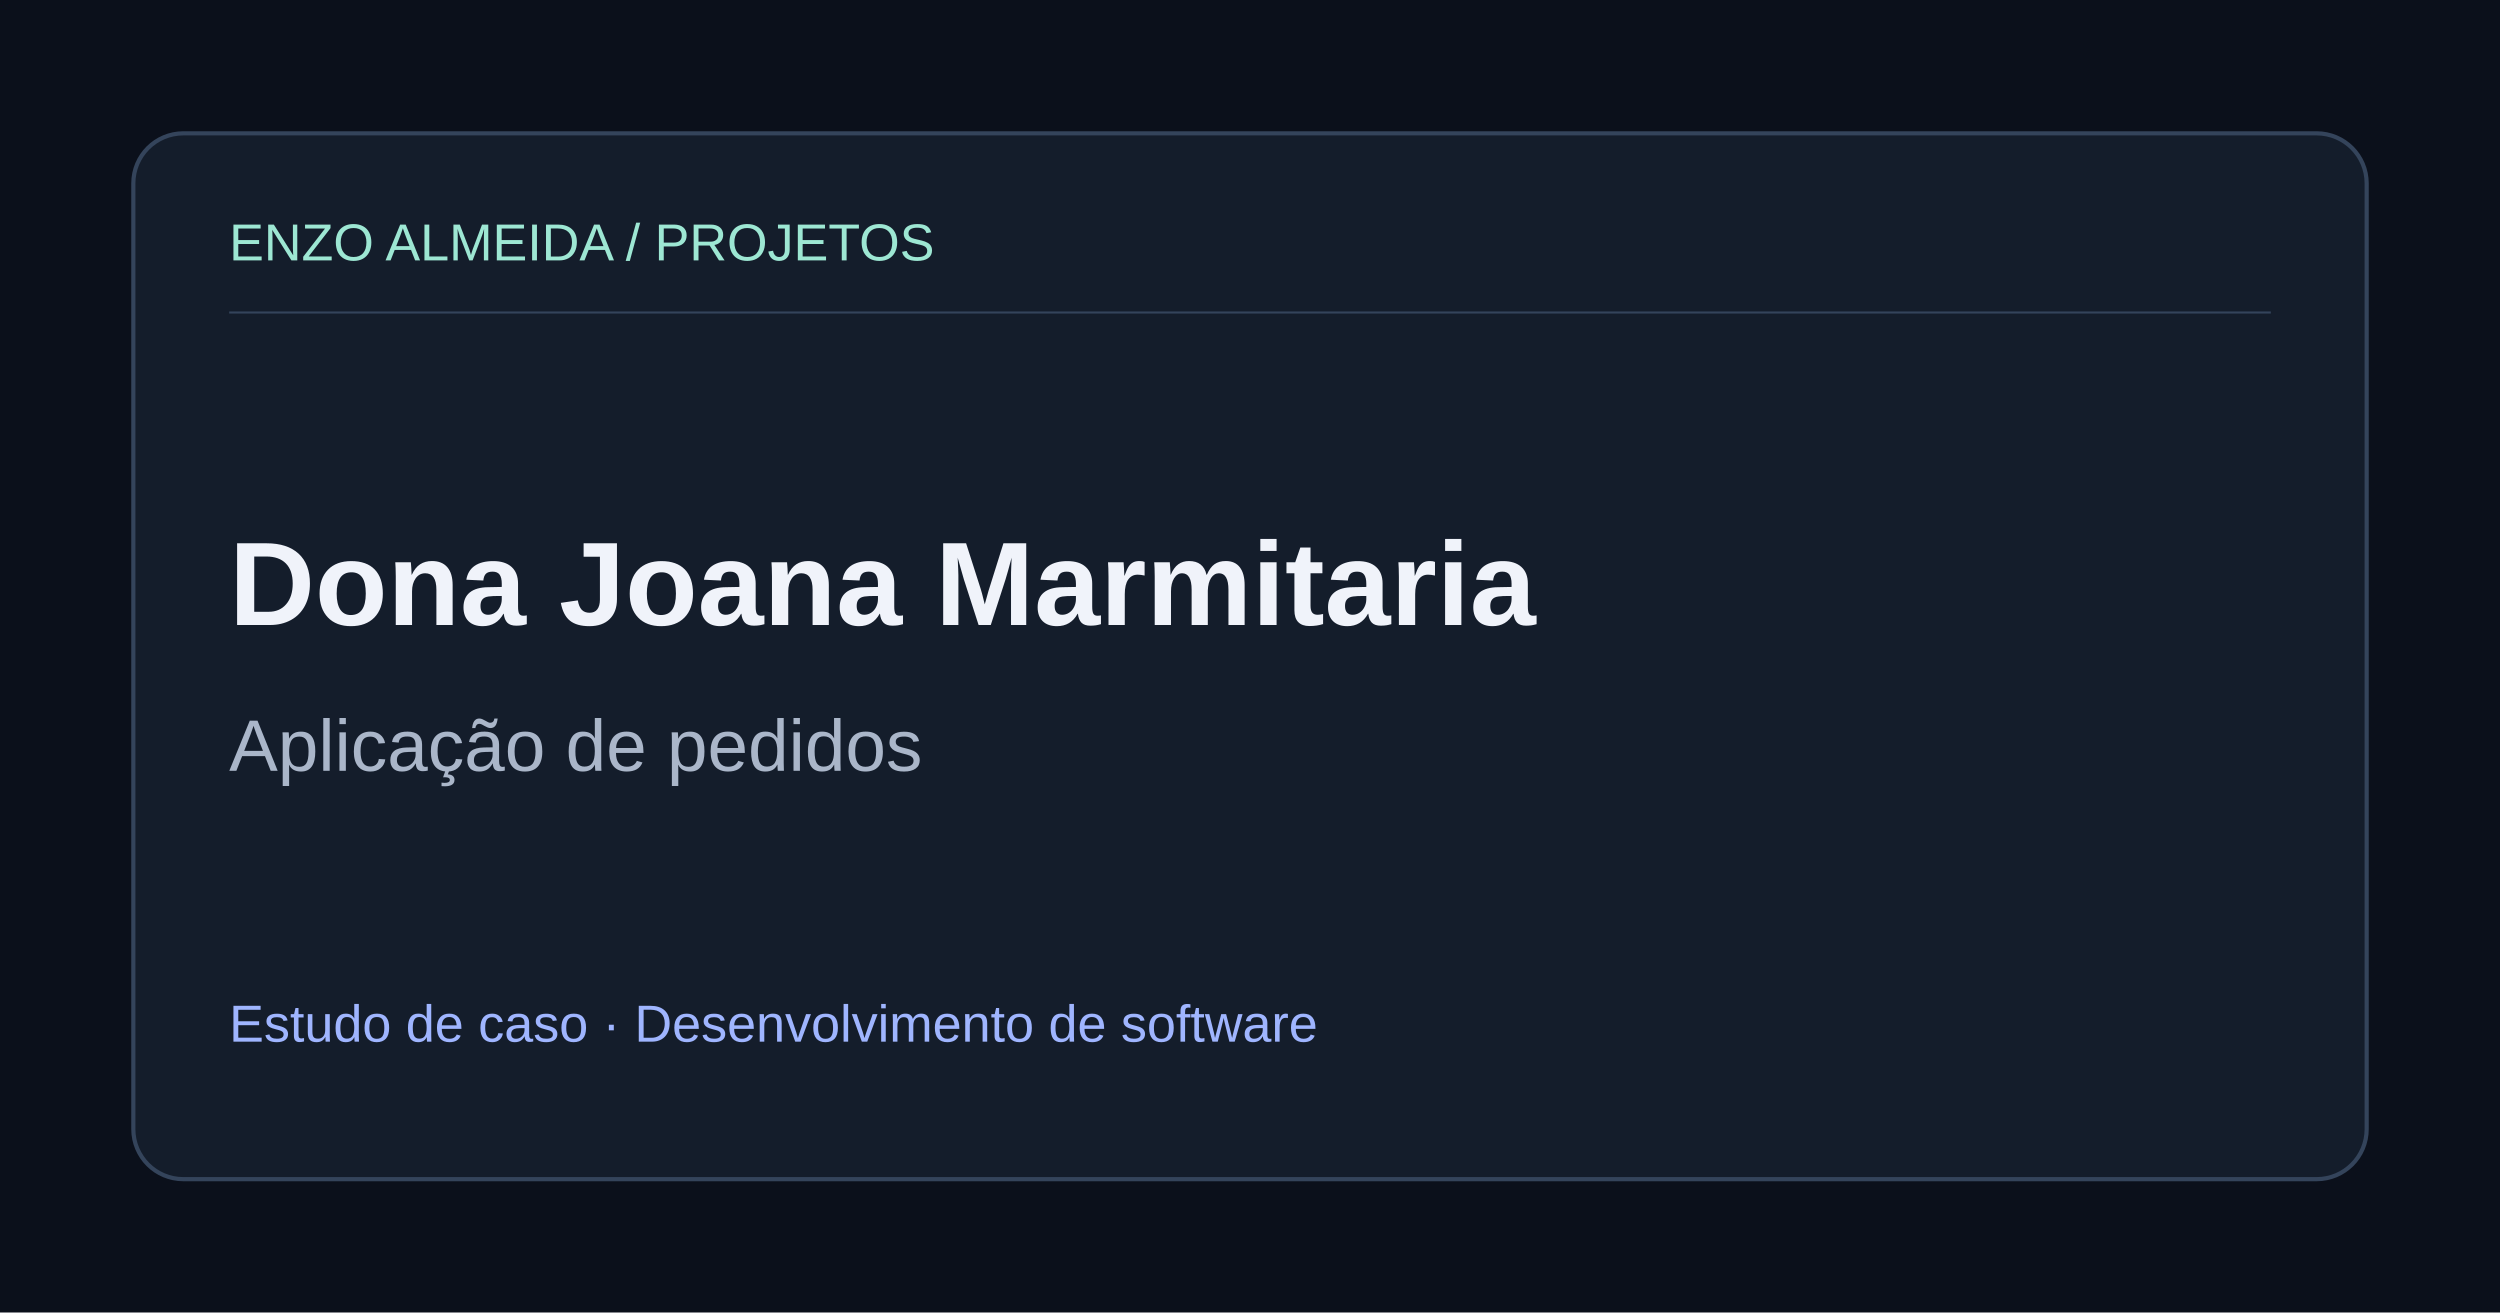
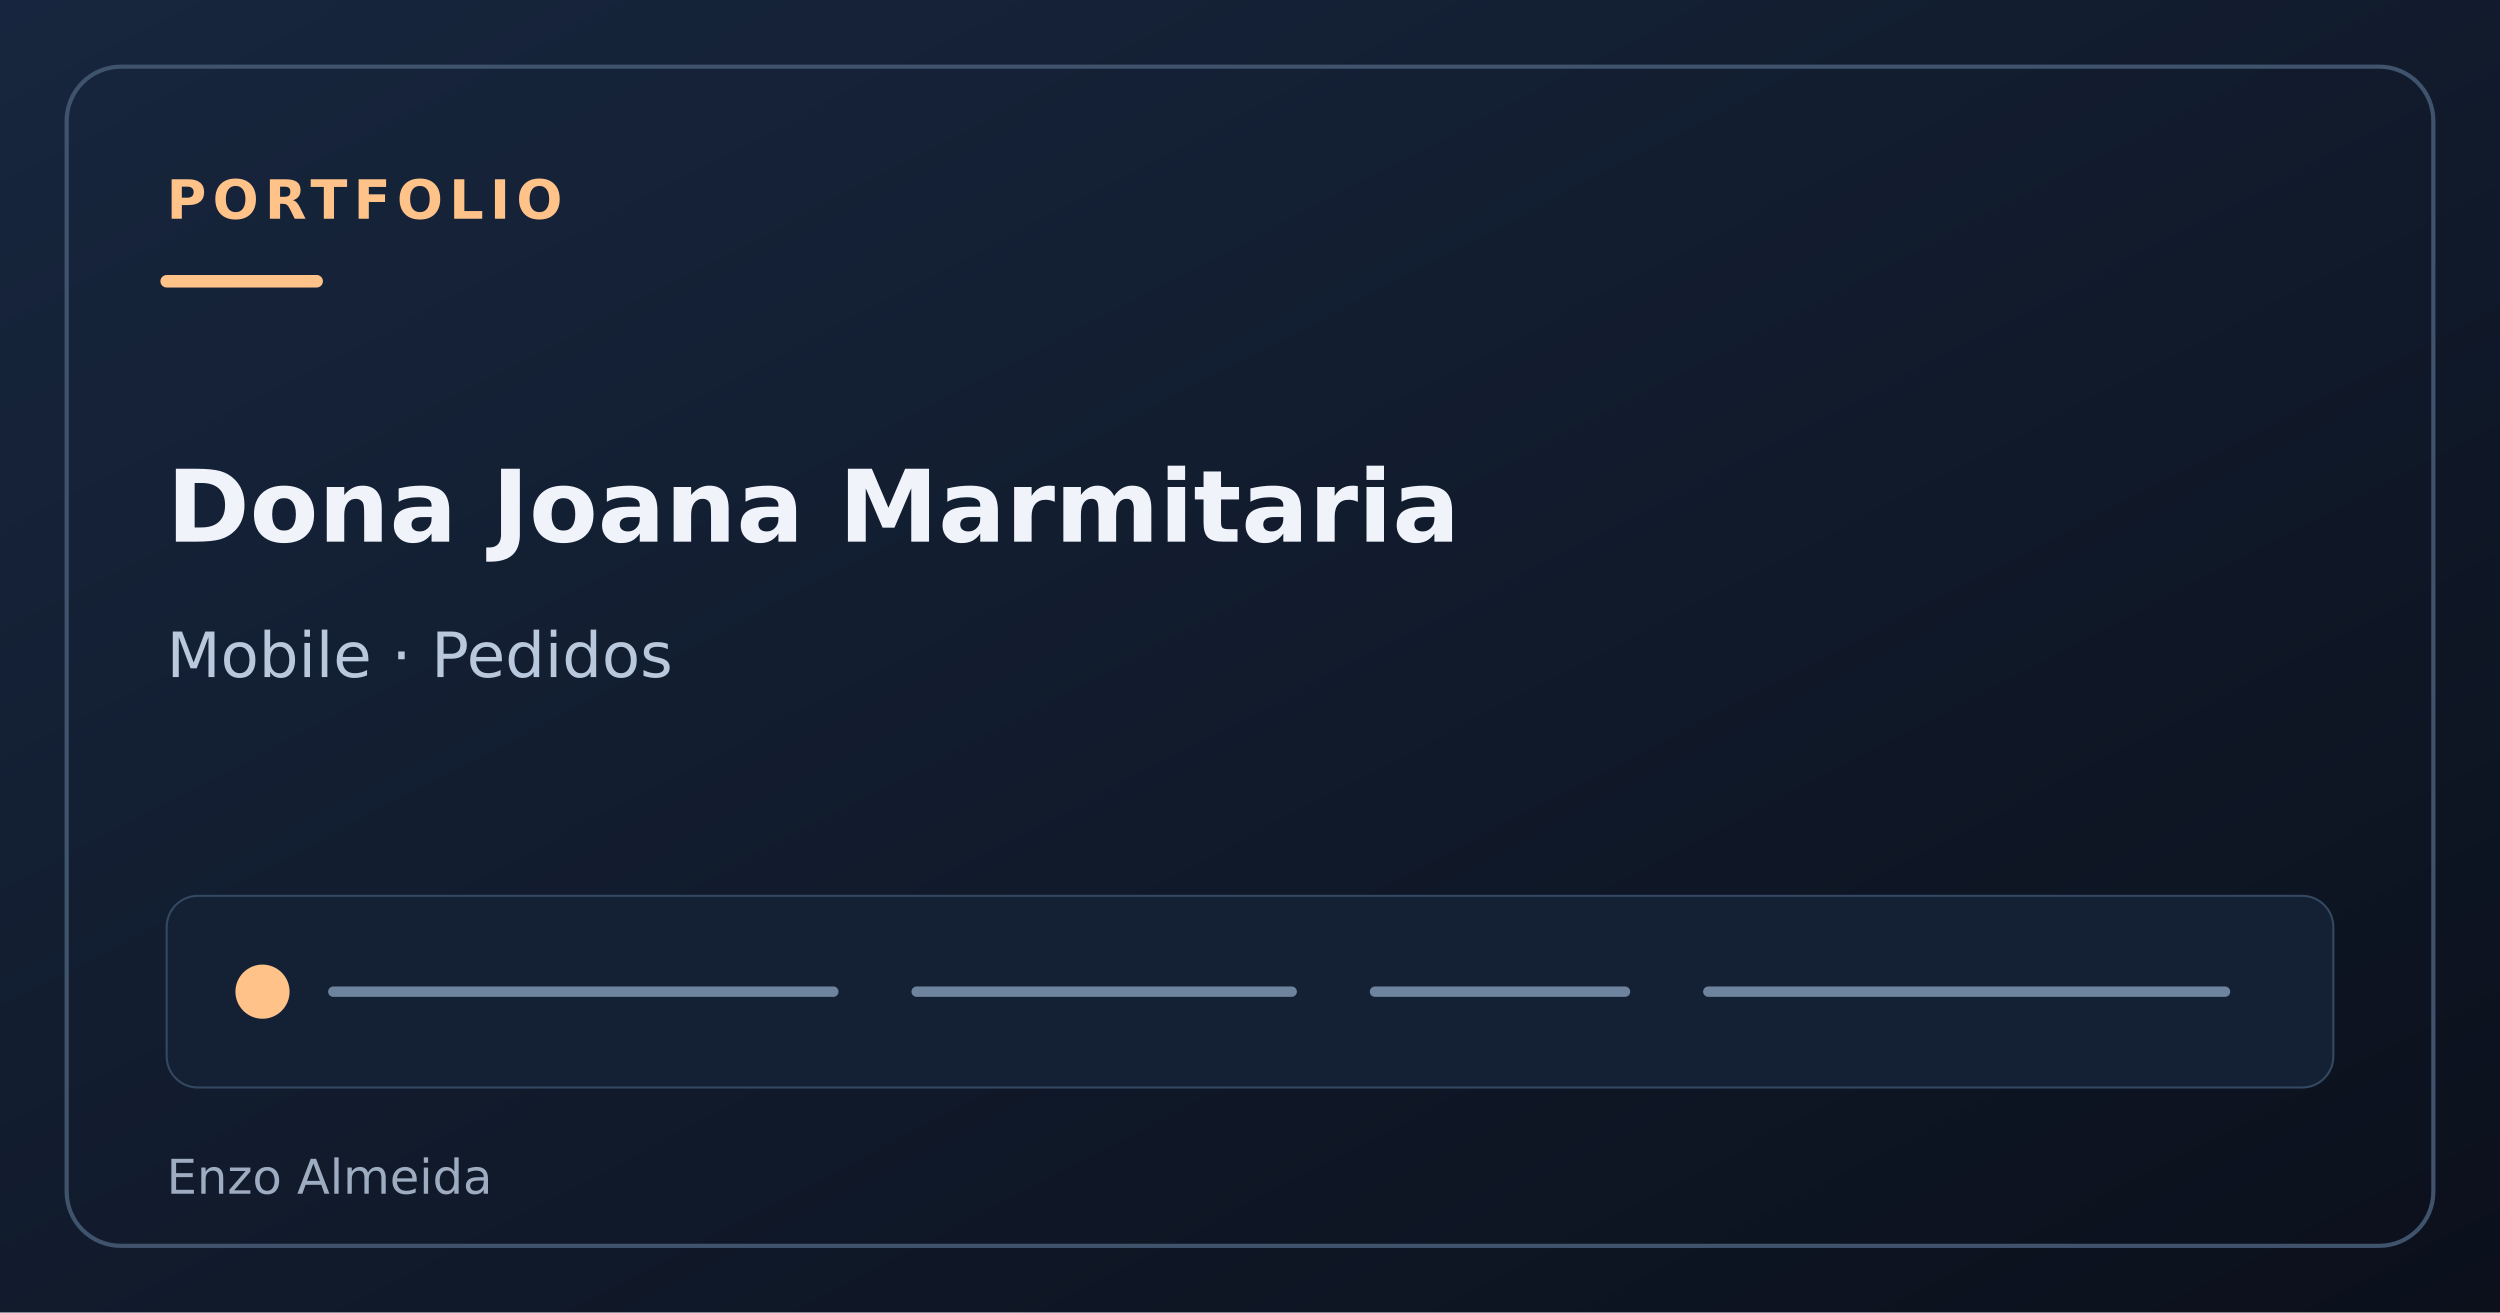
<svg xmlns="http://www.w3.org/2000/svg" width="1200" height="630" viewBox="0 0 1200 630">
-   <rect width="1200" height="630" fill="#0b101b" />
-   <rect x="64" y="64" width="1072" height="502" rx="24" fill="#141d2b" stroke="#34445b" stroke-width="2" />
-   <path d="M110 150h980" stroke="#34445b" />
-   <g font-family="Arial,sans-serif">
-     <text x="110" y="125" font-size="25" fill="#9de7d3">ENZO ALMEIDA / PROJETOS</text>
-     <text x="110" y="300" font-size="57" font-weight="bold" fill="#f0f3fa">Dona Joana Marmitaria</text>
-     <text x="110" y="370" font-size="35" fill="#aab6c9">Aplicação de pedidos</text>
-     <text x="110" y="500" font-size="25" fill="#9fb5ff">Estudo de caso · Desenvolvimento de software</text>
-   </g>
+   <defs>
+     <linearGradient id="bg" x2="1" y2="1">
+       <stop stop-color="#17263e" />
+       <stop offset="1" stop-color="#0b101b" />
+     </linearGradient>
+   </defs>
+   <rect width="1200" height="630" fill="url(#bg)" />
+   <rect x="32" y="32" width="1136" height="566" rx="26" fill="none" stroke="#40536d" stroke-width="2" />
+   <path d="M80 135h72" stroke="#ffc38a" stroke-width="6" stroke-linecap="round" />
+   <text x="80" y="105" font-family="DejaVu Sans,sans-serif" font-size="26" fill="#ffc38a" font-weight="bold" letter-spacing="3">PORTFOLIO</text>
+   <text x="80" y="260" font-family="DejaVu Sans,sans-serif" font-size="48" font-weight="bold" fill="#f0f3fa">Dona Joana Marmitaria</text>
+   <text x="80" y="325" font-family="DejaVu Sans,sans-serif" font-size="30" fill="#bac8dd">Mobile · Pedidos</text>
+   <rect x="80" y="430" width="1040" height="92" rx="15" fill="#142033" stroke="#344862" />
+   <circle cx="126" cy="476" r="13" fill="#ffc38a" />
+   <path d="M160 476h240m40 0h180m40 0h120m40 0h248" stroke="#6e839e" stroke-width="5" stroke-linecap="round" />
+   <text x="80" y="573" font-size="23" font-family="DejaVu Sans,sans-serif" fill="#9eacc1">Enzo Almeida</text>
</svg>
